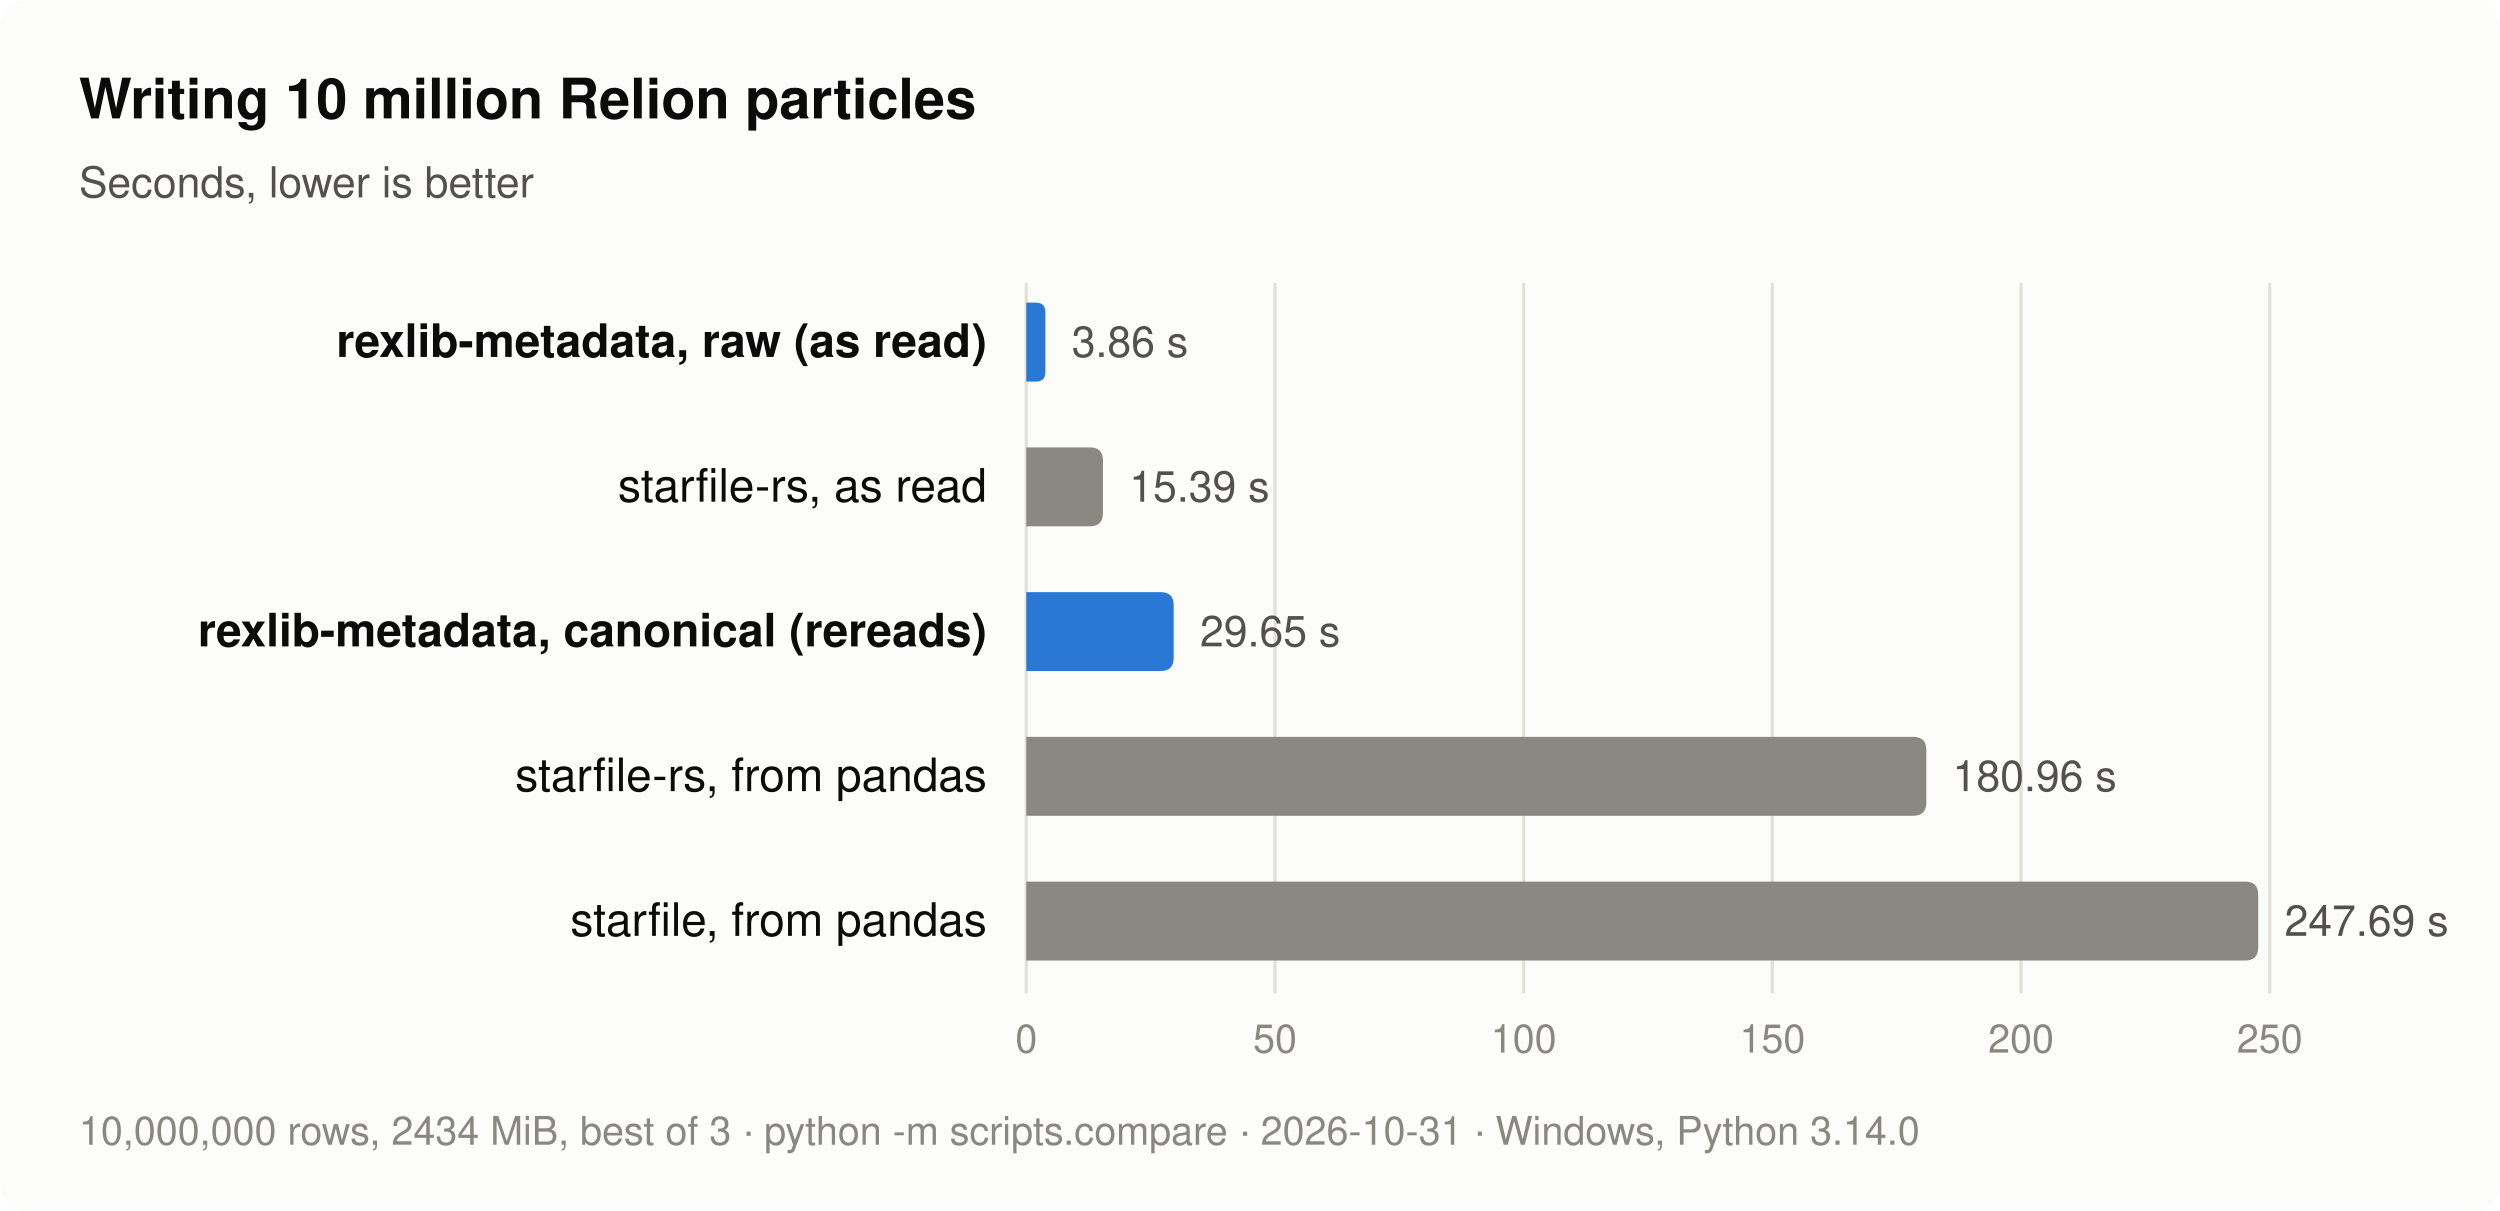
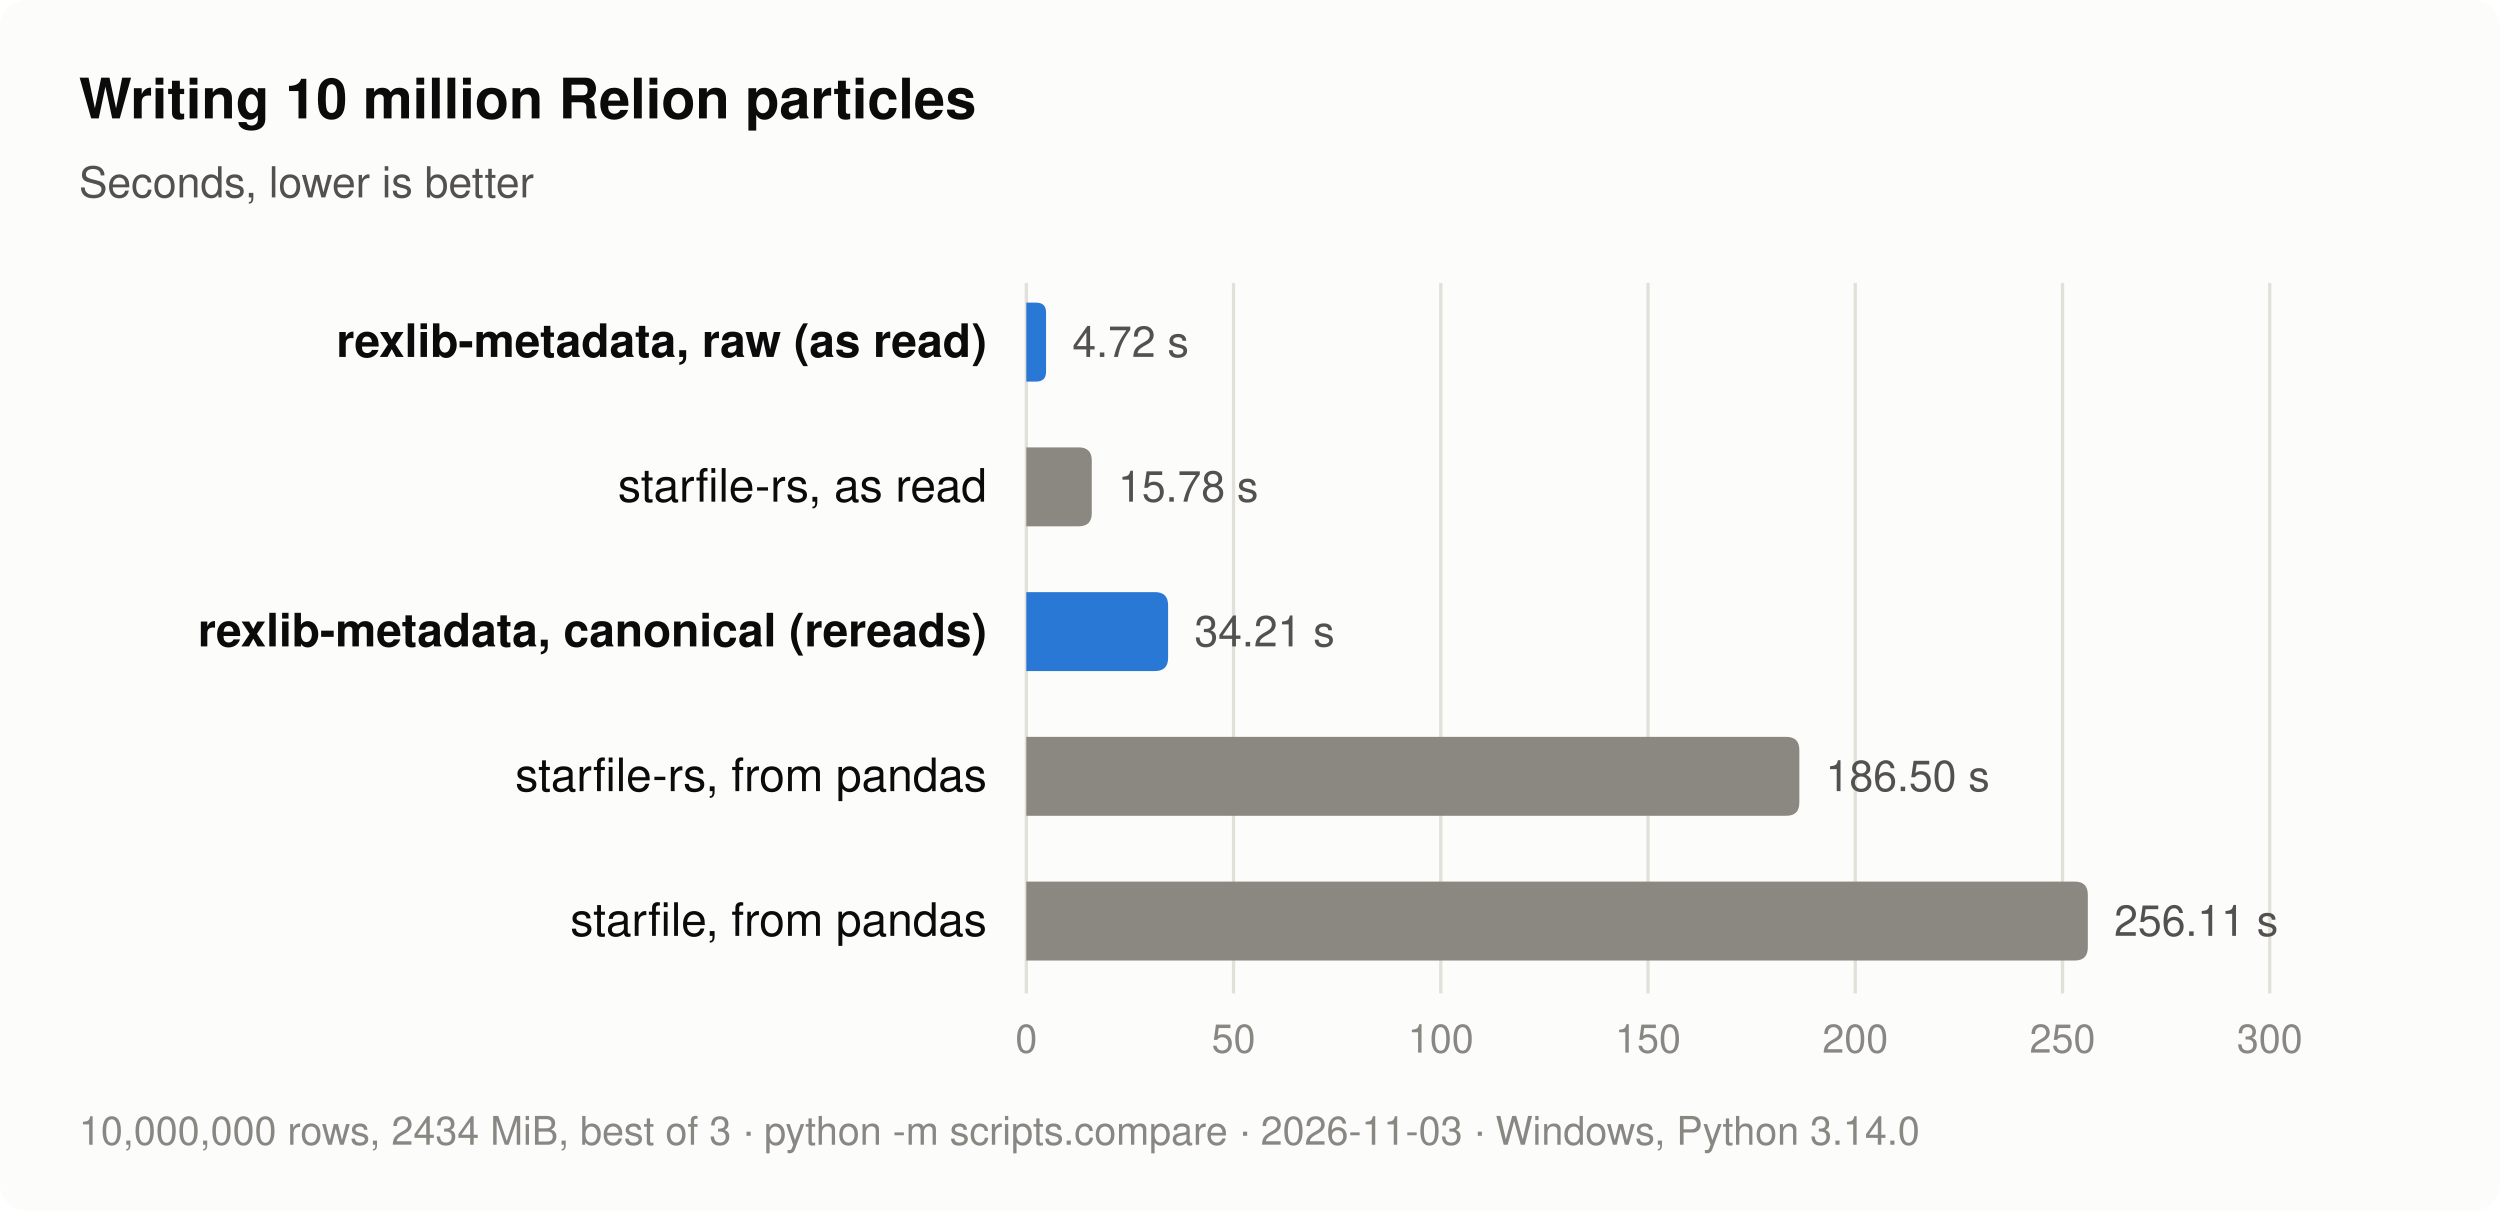
<svg xmlns="http://www.w3.org/2000/svg" width="760" height="368" viewBox="0 0 760 368" role="img" aria-label="Writing 10 million Relion particles">
  <rect width="760" height="368" rx="8" fill="#fcfcfb" />
  <text x="24.0" y="36.0" fill="#0b0b0b" font-size="17" font-weight="600" text-anchor="start" font-family="-apple-system, Segoe UI, Helvetica, Arial, sans-serif">Writing 10 million Relion particles</text>
  <text x="24.0" y="60.0" fill="#52514e" font-size="13" font-weight="400" text-anchor="start" font-family="-apple-system, Segoe UI, Helvetica, Arial, sans-serif">Seconds, lower is better</text>
  <line x1="312.0" y1="86" x2="312.0" y2="302.0" stroke="#e1e0d9" stroke-width="1" />
  <text x="312.0" y="320.0" fill="#898781" font-size="12" font-weight="400" text-anchor="middle" font-family="-apple-system, Segoe UI, Helvetica, Arial, sans-serif">0</text>
-   <line x1="387.6" y1="86" x2="387.6" y2="302.0" stroke="#e1e0d9" stroke-width="1" />
-   <text x="387.6" y="320.0" fill="#898781" font-size="12" font-weight="400" text-anchor="middle" font-family="-apple-system, Segoe UI, Helvetica, Arial, sans-serif">50</text>
-   <line x1="463.2" y1="86" x2="463.2" y2="302.0" stroke="#e1e0d9" stroke-width="1" />
-   <text x="463.2" y="320.0" fill="#898781" font-size="12" font-weight="400" text-anchor="middle" font-family="-apple-system, Segoe UI, Helvetica, Arial, sans-serif">100</text>
-   <line x1="538.8" y1="86" x2="538.8" y2="302.0" stroke="#e1e0d9" stroke-width="1" />
-   <text x="538.8" y="320.0" fill="#898781" font-size="12" font-weight="400" text-anchor="middle" font-family="-apple-system, Segoe UI, Helvetica, Arial, sans-serif">150</text>
-   <line x1="614.4" y1="86" x2="614.4" y2="302.0" stroke="#e1e0d9" stroke-width="1" />
-   <text x="614.4" y="320.0" fill="#898781" font-size="12" font-weight="400" text-anchor="middle" font-family="-apple-system, Segoe UI, Helvetica, Arial, sans-serif">200</text>
+   <line x1="375.0" y1="86" x2="375.0" y2="302.0" stroke="#e1e0d9" stroke-width="1" />
+   <text x="375.0" y="320.0" fill="#898781" font-size="12" font-weight="400" text-anchor="middle" font-family="-apple-system, Segoe UI, Helvetica, Arial, sans-serif">50</text>
+   <line x1="438.0" y1="86" x2="438.0" y2="302.0" stroke="#e1e0d9" stroke-width="1" />
+   <text x="438.0" y="320.0" fill="#898781" font-size="12" font-weight="400" text-anchor="middle" font-family="-apple-system, Segoe UI, Helvetica, Arial, sans-serif">100</text>
+   <line x1="501.0" y1="86" x2="501.0" y2="302.0" stroke="#e1e0d9" stroke-width="1" />
+   <text x="501.0" y="320.0" fill="#898781" font-size="12" font-weight="400" text-anchor="middle" font-family="-apple-system, Segoe UI, Helvetica, Arial, sans-serif">150</text>
+   <line x1="564.0" y1="86" x2="564.0" y2="302.0" stroke="#e1e0d9" stroke-width="1" />
+   <text x="564.0" y="320.0" fill="#898781" font-size="12" font-weight="400" text-anchor="middle" font-family="-apple-system, Segoe UI, Helvetica, Arial, sans-serif">200</text>
+   <line x1="627.0" y1="86" x2="627.0" y2="302.0" stroke="#e1e0d9" stroke-width="1" />
+   <text x="627.0" y="320.0" fill="#898781" font-size="12" font-weight="400" text-anchor="middle" font-family="-apple-system, Segoe UI, Helvetica, Arial, sans-serif">250</text>
  <line x1="690.0" y1="86" x2="690.0" y2="302.0" stroke="#e1e0d9" stroke-width="1" />
-   <text x="690.0" y="320.0" fill="#898781" font-size="12" font-weight="400" text-anchor="middle" font-family="-apple-system, Segoe UI, Helvetica, Arial, sans-serif">250</text>
+   <text x="690.0" y="320.0" fill="#898781" font-size="12" font-weight="400" text-anchor="middle" font-family="-apple-system, Segoe UI, Helvetica, Arial, sans-serif">300</text>
  <text x="300.0" y="108.5" fill="#0b0b0b" font-size="14" font-weight="600" text-anchor="end" font-family="-apple-system, Segoe UI, Helvetica, Arial, sans-serif">rexlib-metadata, raw (as read)</text>
-   <path d="M312.0,92.0 H314.9 Q317.8,92.0 317.8,94.9 V113.1 Q317.8,116.0 314.9,116.0 H312.0 Z" fill="#2a78d6" />
-   <text x="325.8" y="108.5" fill="#52514e" font-size="13" font-weight="400" text-anchor="start" font-family="-apple-system, Segoe UI, Helvetica, Arial, sans-serif">3.86 s</text>
+   <path d="M312.0,92.0 H315.0 Q318.0,92.0 318.0,95.0 V113.0 Q318.0,116.0 315.0,116.0 H312.0 Z" fill="#2a78d6" />
+   <text x="326.0" y="108.5" fill="#52514e" font-size="13" font-weight="400" text-anchor="start" font-family="-apple-system, Segoe UI, Helvetica, Arial, sans-serif">4.72 s</text>
  <text x="300.0" y="152.5" fill="#0b0b0b" font-size="14" font-weight="400" text-anchor="end" font-family="-apple-system, Segoe UI, Helvetica, Arial, sans-serif">starfile-rs, as read</text>
-   <path d="M312.0,136.0 H331.3 Q335.3,136.0 335.3,140.0 V156.0 Q335.3,160.0 331.3,160.0 H312.0 Z" fill="#8a8880" />
-   <text x="343.3" y="152.5" fill="#52514e" font-size="13" font-weight="400" text-anchor="start" font-family="-apple-system, Segoe UI, Helvetica, Arial, sans-serif">15.39 s</text>
+   <path d="M312.0,136.0 H327.9 Q331.9,136.0 331.9,140.0 V156.0 Q331.9,160.0 327.9,160.0 H312.0 Z" fill="#8a8880" />
+   <text x="339.9" y="152.5" fill="#52514e" font-size="13" font-weight="400" text-anchor="start" font-family="-apple-system, Segoe UI, Helvetica, Arial, sans-serif">15.78 s</text>
  <text x="300.0" y="196.5" fill="#0b0b0b" font-size="14" font-weight="600" text-anchor="end" font-family="-apple-system, Segoe UI, Helvetica, Arial, sans-serif">rexlib-metadata, canonical (rereads)</text>
-   <path d="M312.0,180.0 H352.8 Q356.8,180.0 356.8,184.0 V200.0 Q356.8,204.0 352.8,204.0 H312.0 Z" fill="#2a78d6" />
-   <text x="364.8" y="196.5" fill="#52514e" font-size="13" font-weight="400" text-anchor="start" font-family="-apple-system, Segoe UI, Helvetica, Arial, sans-serif">29.65 s</text>
+   <path d="M312.0,180.0 H351.1 Q355.1,180.0 355.1,184.0 V200.0 Q355.1,204.0 351.1,204.0 H312.0 Z" fill="#2a78d6" />
+   <text x="363.1" y="196.5" fill="#52514e" font-size="13" font-weight="400" text-anchor="start" font-family="-apple-system, Segoe UI, Helvetica, Arial, sans-serif">34.21 s</text>
  <text x="300.0" y="240.5" fill="#0b0b0b" font-size="14" font-weight="400" text-anchor="end" font-family="-apple-system, Segoe UI, Helvetica, Arial, sans-serif">starfile-rs, from pandas</text>
-   <path d="M312.0,224.0 H581.6 Q585.6,224.0 585.6,228.0 V244.0 Q585.6,248.0 581.6,248.0 H312.0 Z" fill="#8a8880" />
-   <text x="593.6" y="240.5" fill="#52514e" font-size="13" font-weight="400" text-anchor="start" font-family="-apple-system, Segoe UI, Helvetica, Arial, sans-serif">180.96 s</text>
+   <path d="M312.0,224.0 H543.0 Q547.0,224.0 547.0,228.0 V244.0 Q547.0,248.0 543.0,248.0 H312.0 Z" fill="#8a8880" />
+   <text x="555.0" y="240.5" fill="#52514e" font-size="13" font-weight="400" text-anchor="start" font-family="-apple-system, Segoe UI, Helvetica, Arial, sans-serif">186.50 s</text>
  <text x="300.0" y="284.5" fill="#0b0b0b" font-size="14" font-weight="400" text-anchor="end" font-family="-apple-system, Segoe UI, Helvetica, Arial, sans-serif">starfile, from pandas</text>
-   <path d="M312.0,268.0 H682.5 Q686.5,268.0 686.5,272.0 V288.0 Q686.5,292.0 682.5,292.0 H312.0 Z" fill="#8a8880" />
-   <text x="694.5" y="284.5" fill="#52514e" font-size="13" font-weight="400" text-anchor="start" font-family="-apple-system, Segoe UI, Helvetica, Arial, sans-serif">247.69 s</text>
-   <text x="24.0" y="348.0" fill="#898781" font-size="12" font-weight="400" text-anchor="start" font-family="-apple-system, Segoe UI, Helvetica, Arial, sans-serif">10,000,000 rows, 2434 MiB, best of 3 · python -m scripts.compare · 2026-10-31 · Windows, Python 3.14.0</text>
+   <path d="M312.0,268.0 H630.7 Q634.7,268.0 634.7,272.0 V288.0 Q634.7,292.0 630.7,292.0 H312.0 Z" fill="#8a8880" />
+   <text x="642.7" y="284.5" fill="#52514e" font-size="13" font-weight="400" text-anchor="start" font-family="-apple-system, Segoe UI, Helvetica, Arial, sans-serif">256.11 s</text>
+   <text x="24.0" y="348.0" fill="#898781" font-size="12" font-weight="400" text-anchor="start" font-family="-apple-system, Segoe UI, Helvetica, Arial, sans-serif">10,000,000 rows, 2434 MiB, best of 3 · python -m scripts.compare · 2026-11-03 · Windows, Python 3.14.0</text>
</svg>
